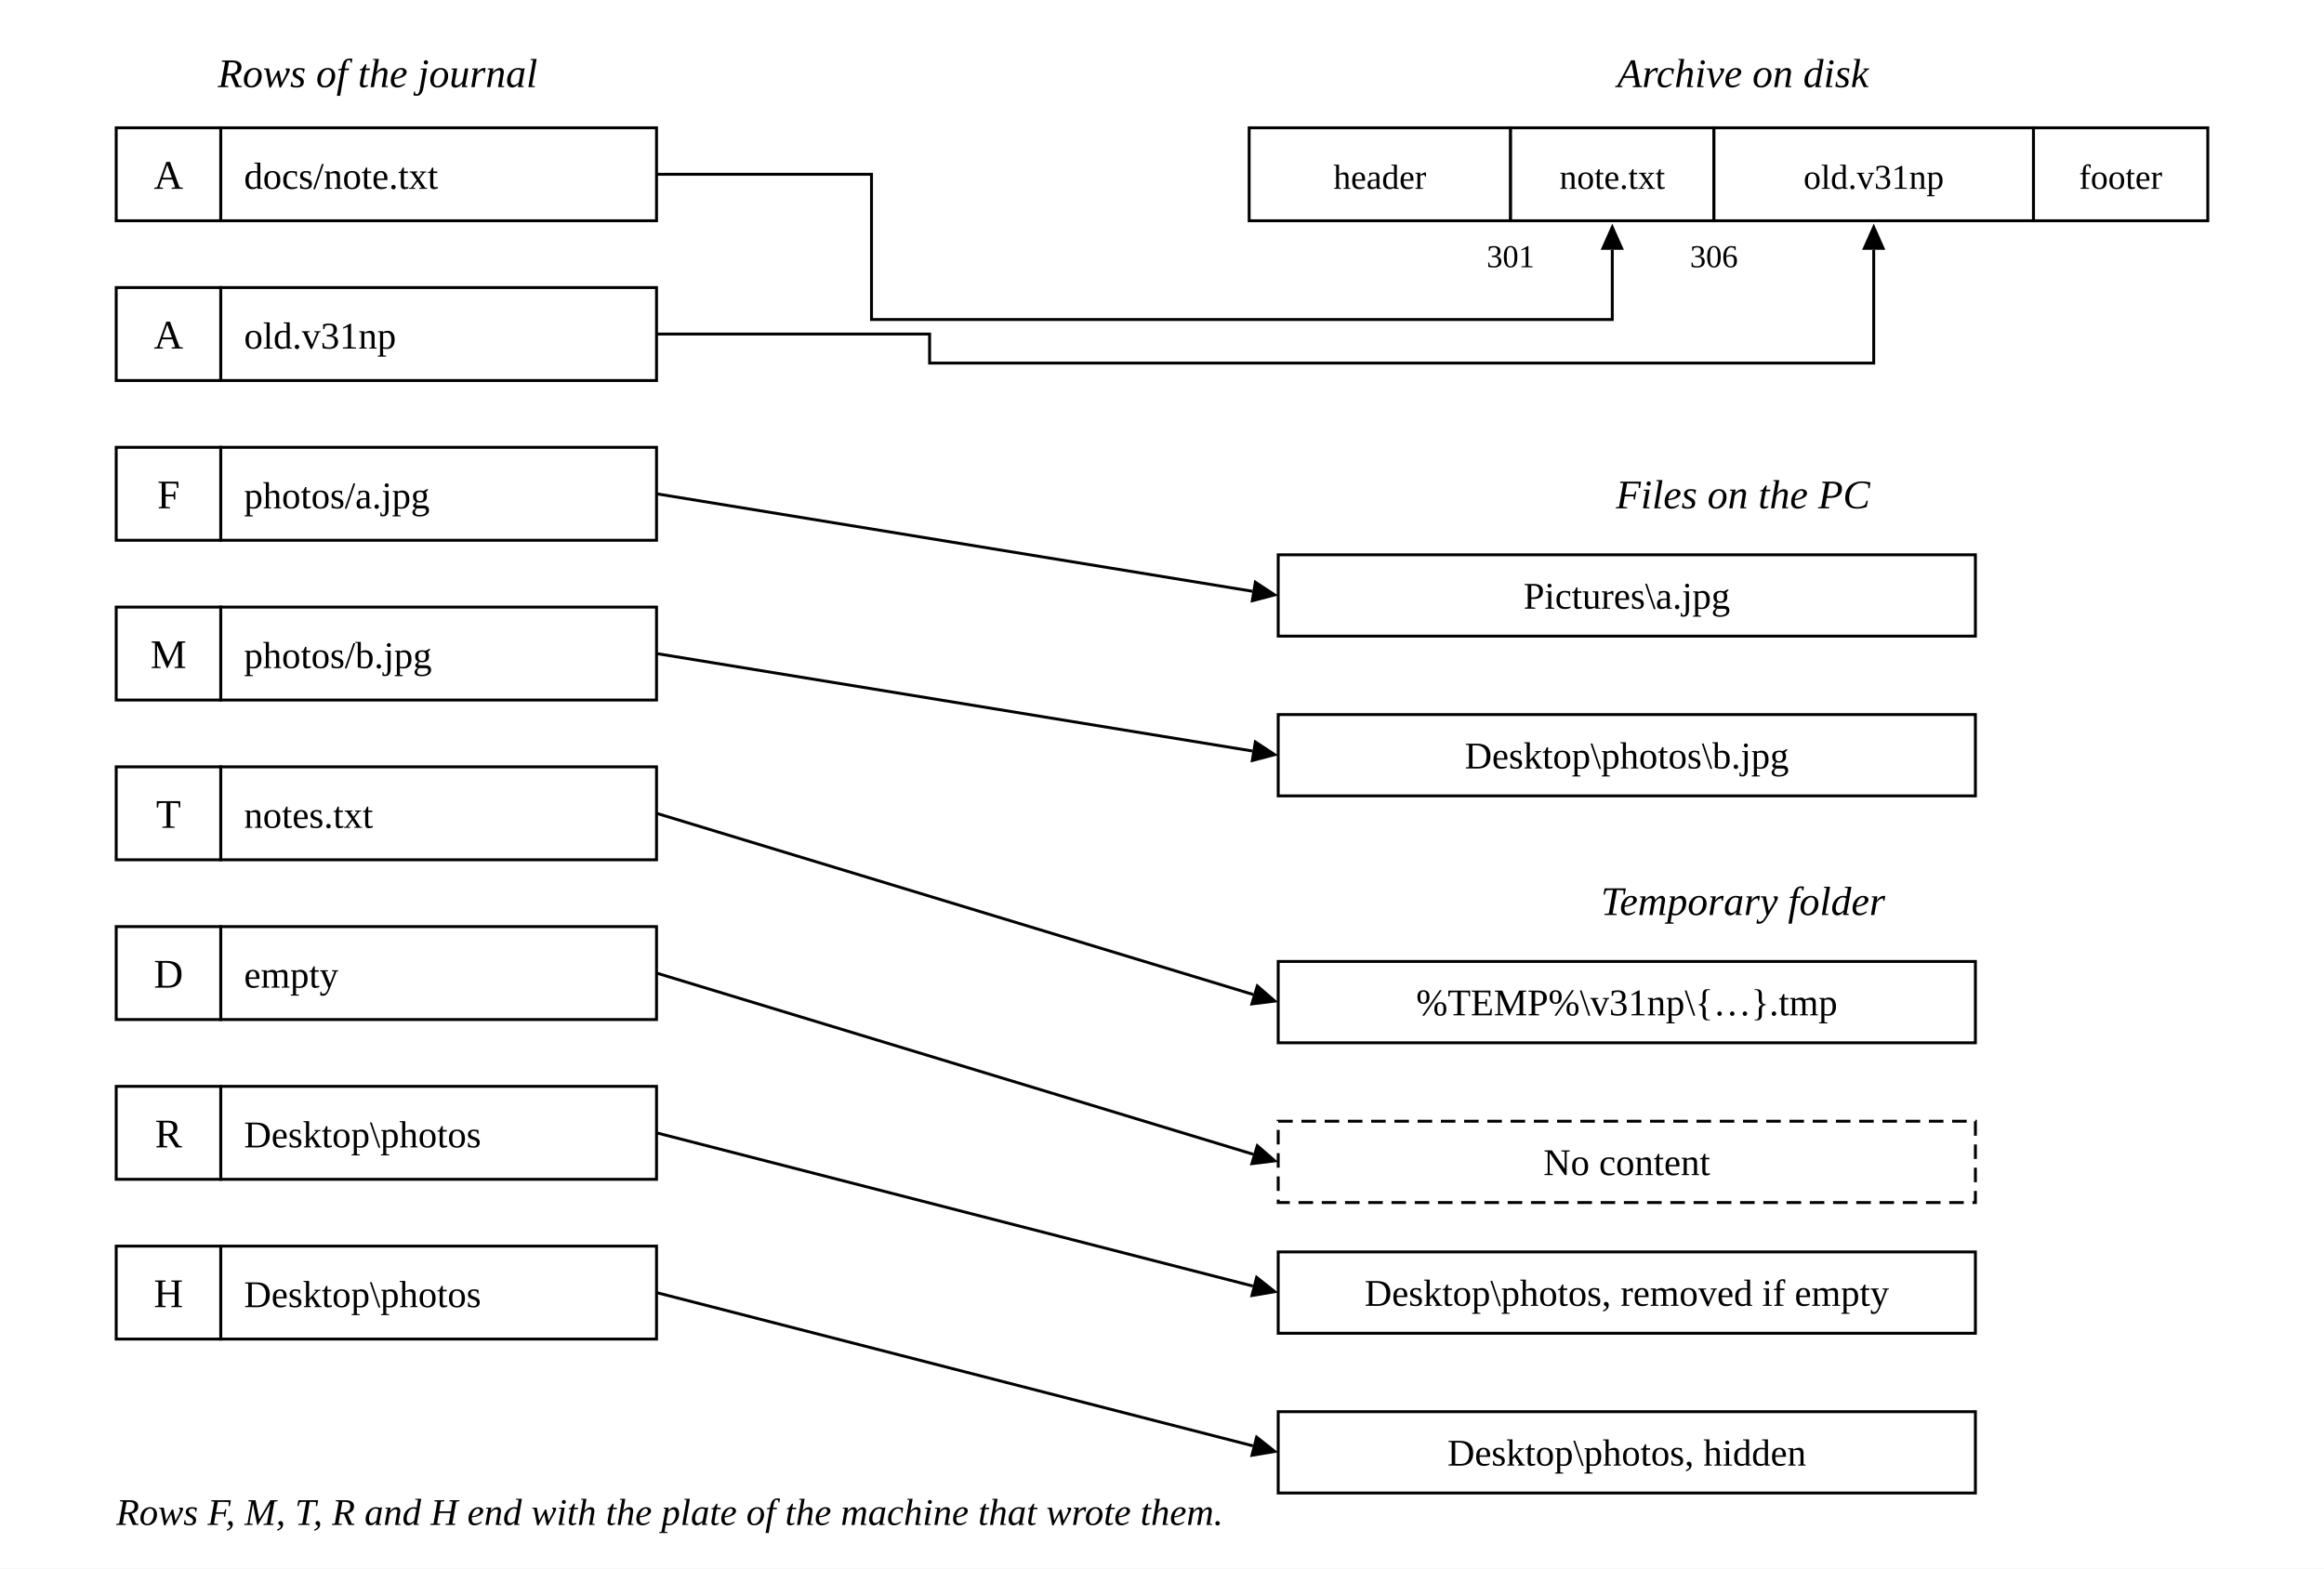
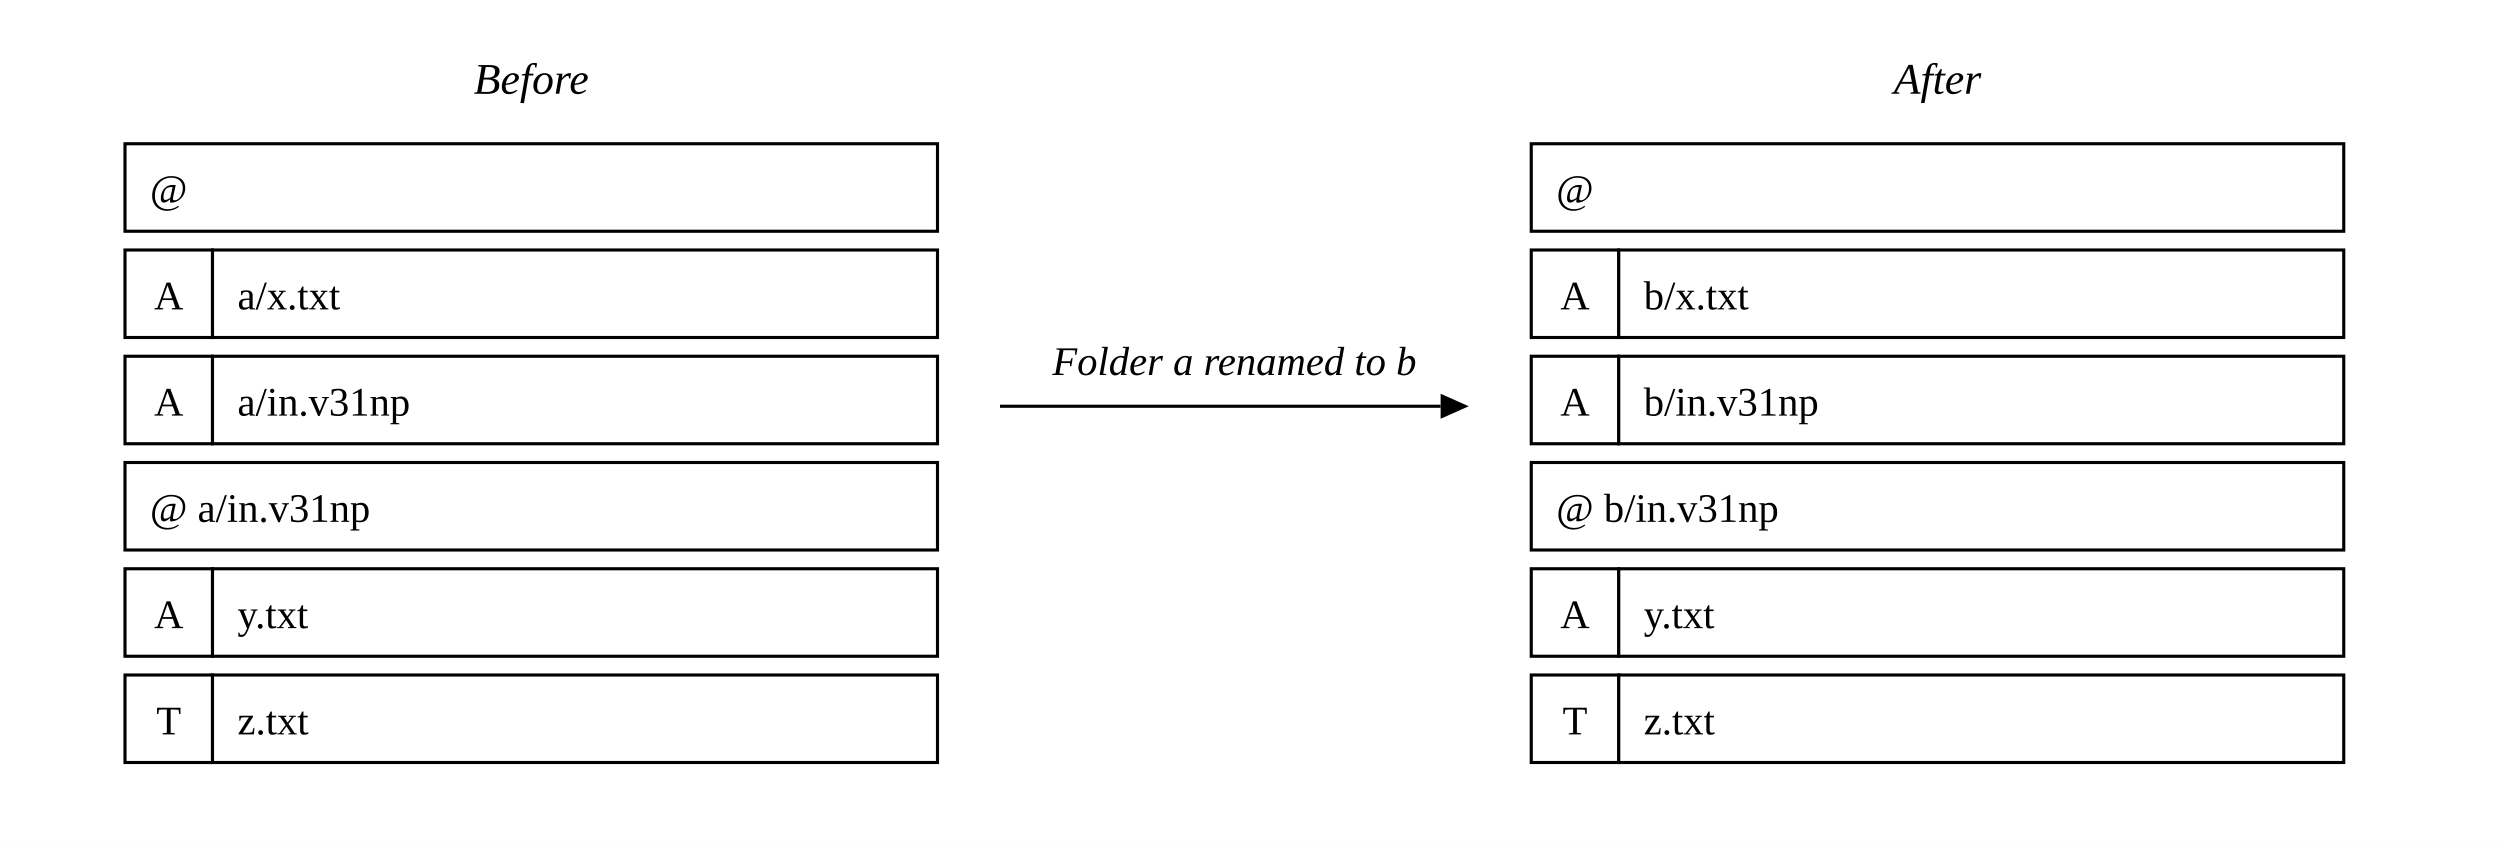
- <svg xmlns="http://www.w3.org/2000/svg" width="800" height="540" viewBox="0 0 800 540">
+ <svg xmlns="http://www.w3.org/2000/svg" width="800" height="270" viewBox="0 0 800 270">
  <rect width="100%" height="100%" fill="#ffffff" />
-   <text x="130" y="30" text-anchor="middle" font-size="14" font-family="Times New Roman, Times, serif" font-style="italic">Rows of the journal</text>
-   <rect x="40" y="44" width="36" height="32" fill="#ffffff" stroke="#000" stroke-width="1" />
-   <text x="58" y="65" text-anchor="middle" font-size="14" font-family="Times New Roman, Times, serif">A</text>
-   <rect x="76" y="44" width="150" height="32" fill="#ffffff" stroke="#000" stroke-width="1" />
-   <text x="84" y="65" text-anchor="start" font-size="13" font-family="Times New Roman, Times, serif">docs/note.txt</text>
-   <rect x="40" y="99" width="36" height="32" fill="#ffffff" stroke="#000" stroke-width="1" />
-   <text x="58" y="120" text-anchor="middle" font-size="14" font-family="Times New Roman, Times, serif">A</text>
-   <rect x="76" y="99" width="150" height="32" fill="#ffffff" stroke="#000" stroke-width="1" />
-   <text x="84" y="120" text-anchor="start" font-size="13" font-family="Times New Roman, Times, serif">old.v31np</text>
-   <rect x="40" y="154" width="36" height="32" fill="#ffffff" stroke="#000" stroke-width="1" />
-   <text x="58" y="175" text-anchor="middle" font-size="14" font-family="Times New Roman, Times, serif">F</text>
-   <rect x="76" y="154" width="150" height="32" fill="#ffffff" stroke="#000" stroke-width="1" />
-   <text x="84" y="175" text-anchor="start" font-size="13" font-family="Times New Roman, Times, serif">photos/a.jpg</text>
-   <rect x="40" y="209" width="36" height="32" fill="#ffffff" stroke="#000" stroke-width="1" />
-   <text x="58" y="230" text-anchor="middle" font-size="14" font-family="Times New Roman, Times, serif">M</text>
-   <rect x="76" y="209" width="150" height="32" fill="#ffffff" stroke="#000" stroke-width="1" />
-   <text x="84" y="230" text-anchor="start" font-size="13" font-family="Times New Roman, Times, serif">photos/b.jpg</text>
-   <rect x="40" y="264" width="36" height="32" fill="#ffffff" stroke="#000" stroke-width="1" />
-   <text x="58" y="285" text-anchor="middle" font-size="14" font-family="Times New Roman, Times, serif">T</text>
-   <rect x="76" y="264" width="150" height="32" fill="#ffffff" stroke="#000" stroke-width="1" />
-   <text x="84" y="285" text-anchor="start" font-size="13" font-family="Times New Roman, Times, serif">notes.txt</text>
-   <rect x="40" y="319" width="36" height="32" fill="#ffffff" stroke="#000" stroke-width="1" />
-   <text x="58" y="340" text-anchor="middle" font-size="14" font-family="Times New Roman, Times, serif">D</text>
-   <rect x="76" y="319" width="150" height="32" fill="#ffffff" stroke="#000" stroke-width="1" />
-   <text x="84" y="340" text-anchor="start" font-size="13" font-family="Times New Roman, Times, serif">empty</text>
-   <rect x="40" y="374" width="36" height="32" fill="#ffffff" stroke="#000" stroke-width="1" />
-   <text x="58" y="395" text-anchor="middle" font-size="14" font-family="Times New Roman, Times, serif">R</text>
-   <rect x="76" y="374" width="150" height="32" fill="#ffffff" stroke="#000" stroke-width="1" />
-   <text x="84" y="395" text-anchor="start" font-size="13" font-family="Times New Roman, Times, serif">Desktop\photos</text>
-   <rect x="40" y="429" width="36" height="32" fill="#ffffff" stroke="#000" stroke-width="1" />
-   <text x="58" y="450" text-anchor="middle" font-size="14" font-family="Times New Roman, Times, serif">H</text>
-   <rect x="76" y="429" width="150" height="32" fill="#ffffff" stroke="#000" stroke-width="1" />
-   <text x="84" y="450" text-anchor="start" font-size="13" font-family="Times New Roman, Times, serif">Desktop\photos</text>
-   <text x="600" y="30" text-anchor="middle" font-size="14" font-family="Times New Roman, Times, serif" font-style="italic">Archive on disk</text>
-   <rect x="430" y="44" width="90" height="32" fill="#ffffff" stroke="#000" stroke-width="1" />
-   <text x="475.0" y="65" text-anchor="middle" font-size="12" font-family="Times New Roman, Times, serif">header</text>
-   <rect x="520" y="44" width="70" height="32" fill="#ffffff" stroke="#000" stroke-width="1" />
-   <text x="555.0" y="65" text-anchor="middle" font-size="12" font-family="Times New Roman, Times, serif">note.txt</text>
-   <rect x="590" y="44" width="110" height="32" fill="#ffffff" stroke="#000" stroke-width="1" />
-   <text x="645.0" y="65" text-anchor="middle" font-size="12" font-family="Times New Roman, Times, serif">old.v31np</text>
-   <rect x="700" y="44" width="60" height="32" fill="#ffffff" stroke="#000" stroke-width="1" />
-   <text x="730.0" y="65" text-anchor="middle" font-size="12" font-family="Times New Roman, Times, serif">footer</text>
-   <text x="520" y="92" text-anchor="middle" font-size="11" font-family="Times New Roman, Times, serif">301</text>
-   <text x="590" y="92" text-anchor="middle" font-size="11" font-family="Times New Roman, Times, serif">306</text>
-   <path d="M226 60 L300 60 L300 110 L555 110 L555.0 86.0" fill="none" stroke="#000" stroke-width="1" />
-   <path d="M555 77 L559.0 86.0 L551.0 86.0 Z" fill="#000" />
-   <path d="M226 115 L320 115 L320 125 L645 125 L645.0 86.0" fill="none" stroke="#000" stroke-width="1" />
-   <path d="M645 77 L649.0 86.0 L641.0 86.0 Z" fill="#000" />
-   <text x="600" y="175" text-anchor="middle" font-size="14" font-family="Times New Roman, Times, serif" font-style="italic">Files on the PC</text>
-   <rect x="440.0" y="191.0" width="240" height="28" fill="#ffffff" stroke="#000" stroke-width="1" />
-   <text x="560" y="209.55" text-anchor="middle" font-size="13" font-family="Times New Roman, Times, serif">Pictures\a.jpg</text>
-   <rect x="440.0" y="246.0" width="240" height="28" fill="#ffffff" stroke="#000" stroke-width="1" />
-   <text x="560" y="264.55" text-anchor="middle" font-size="13" font-family="Times New Roman, Times, serif">Desktop\photos\b.jpg</text>
-   <path d="M226 170 L431.12 203.55" fill="none" stroke="#000" stroke-width="1" />
-   <path d="M440 205 L430.47 207.49 L431.76 199.6 Z" fill="#000" />
-   <path d="M226 225 L431.12 258.55" fill="none" stroke="#000" stroke-width="1" />
-   <path d="M440 260 L430.47 262.49 L431.76 254.6 Z" fill="#000" />
-   <text x="600" y="315" text-anchor="middle" font-size="14" font-family="Times New Roman, Times, serif" font-style="italic">Temporary folder</text>
-   <rect x="440.0" y="331.0" width="240" height="28" fill="#ffffff" stroke="#000" stroke-width="1" />
-   <text x="560" y="349.55" text-anchor="middle" font-size="13" font-family="Times New Roman, Times, serif">%TEMP%\v31np\{…}.tmp</text>
-   <path d="M226 280 L431.39 342.38" fill="none" stroke="#000" stroke-width="1" />
-   <path d="M440 345 L430.23 346.21 L432.55 338.56 Z" fill="#000" />
-   <rect x="440.0" y="386.0" width="240" height="28" fill="#ffffff" stroke="#000" stroke-width="1" stroke-dasharray="5 3" />
-   <text x="560" y="404.55" text-anchor="middle" font-size="13" font-family="Times New Roman, Times, serif">No content</text>
-   <path d="M226 335 L431.39 397.38" fill="none" stroke="#000" stroke-width="1" />
-   <path d="M440 400 L430.23 401.21 L432.55 393.56 Z" fill="#000" />
-   <rect x="440.0" y="431.0" width="240" height="28" fill="#ffffff" stroke="#000" stroke-width="1" />
-   <text x="560" y="449.55" text-anchor="middle" font-size="13" font-family="Times New Roman, Times, serif">Desktop\photos, removed if empty</text>
-   <path d="M226 390 L431.28 442.76" fill="none" stroke="#000" stroke-width="1" />
-   <path d="M440 445 L430.29 446.63 L432.28 438.89 Z" fill="#000" />
-   <rect x="440.0" y="486.0" width="240" height="28" fill="#ffffff" stroke="#000" stroke-width="1" />
-   <text x="560" y="504.55" text-anchor="middle" font-size="13" font-family="Times New Roman, Times, serif">Desktop\photos, hidden</text>
-   <path d="M226 445 L431.28 497.76" fill="none" stroke="#000" stroke-width="1" />
-   <path d="M440 500 L430.29 501.63 L432.28 493.89 Z" fill="#000" />
-   <text x="40" y="525" text-anchor="start" font-size="13" font-family="Times New Roman, Times, serif" font-style="italic">Rows F, M, T, R and H end with the plate of the machine that wrote them.</text>
+   <text x="170.0" y="30" text-anchor="middle" font-size="14" font-family="Times New Roman, Times, serif" font-style="italic">Before</text>
+   <rect x="40" y="46" width="260" height="28" fill="#ffffff" stroke="#000" stroke-width="1" />
+   <text x="48" y="65" text-anchor="start" font-size="13" font-family="Times New Roman, Times, serif">@</text>
+   <rect x="40" y="80" width="28" height="28" fill="#ffffff" stroke="#000" stroke-width="1" />
+   <text x="54" y="99" text-anchor="middle" font-size="13" font-family="Times New Roman, Times, serif">A</text>
+   <rect x="68" y="80" width="232" height="28" fill="#ffffff" stroke="#000" stroke-width="1" />
+   <text x="76" y="99" text-anchor="start" font-size="13" font-family="Times New Roman, Times, serif">a/x.txt</text>
+   <rect x="40" y="114" width="28" height="28" fill="#ffffff" stroke="#000" stroke-width="1" />
+   <text x="54" y="133" text-anchor="middle" font-size="13" font-family="Times New Roman, Times, serif">A</text>
+   <rect x="68" y="114" width="232" height="28" fill="#ffffff" stroke="#000" stroke-width="1" />
+   <text x="76" y="133" text-anchor="start" font-size="13" font-family="Times New Roman, Times, serif">a/in.v31np</text>
+   <rect x="40" y="148" width="260" height="28" fill="#ffffff" stroke="#000" stroke-width="1" />
+   <text x="48" y="167" text-anchor="start" font-size="13" font-family="Times New Roman, Times, serif">@ a/in.v31np</text>
+   <rect x="40" y="182" width="28" height="28" fill="#ffffff" stroke="#000" stroke-width="1" />
+   <text x="54" y="201" text-anchor="middle" font-size="13" font-family="Times New Roman, Times, serif">A</text>
+   <rect x="68" y="182" width="232" height="28" fill="#ffffff" stroke="#000" stroke-width="1" />
+   <text x="76" y="201" text-anchor="start" font-size="13" font-family="Times New Roman, Times, serif">y.txt</text>
+   <rect x="40" y="216" width="28" height="28" fill="#ffffff" stroke="#000" stroke-width="1" />
+   <text x="54" y="235" text-anchor="middle" font-size="13" font-family="Times New Roman, Times, serif">T</text>
+   <rect x="68" y="216" width="232" height="28" fill="#ffffff" stroke="#000" stroke-width="1" />
+   <text x="76" y="235" text-anchor="start" font-size="13" font-family="Times New Roman, Times, serif">z.txt</text>
+   <path d="M320 130 L461.0 130.0" fill="none" stroke="#000" stroke-width="1" />
+   <path d="M470 130 L461.0 134.0 L461.0 126.0 Z" fill="#000" />
+   <text x="395" y="120" text-anchor="middle" font-size="13" font-family="Times New Roman, Times, serif" font-style="italic">Folder a renamed to b</text>
+   <text x="620.0" y="30" text-anchor="middle" font-size="14" font-family="Times New Roman, Times, serif" font-style="italic">After</text>
+   <rect x="490" y="46" width="260" height="28" fill="#ffffff" stroke="#000" stroke-width="1" />
+   <text x="498" y="65" text-anchor="start" font-size="13" font-family="Times New Roman, Times, serif">@</text>
+   <rect x="490" y="80" width="28" height="28" fill="#ffffff" stroke="#000" stroke-width="1" />
+   <text x="504" y="99" text-anchor="middle" font-size="13" font-family="Times New Roman, Times, serif">A</text>
+   <rect x="518" y="80" width="232" height="28" fill="#ffffff" stroke="#000" stroke-width="1" />
+   <text x="526" y="99" text-anchor="start" font-size="13" font-family="Times New Roman, Times, serif">b/x.txt</text>
+   <rect x="490" y="114" width="28" height="28" fill="#ffffff" stroke="#000" stroke-width="1" />
+   <text x="504" y="133" text-anchor="middle" font-size="13" font-family="Times New Roman, Times, serif">A</text>
+   <rect x="518" y="114" width="232" height="28" fill="#ffffff" stroke="#000" stroke-width="1" />
+   <text x="526" y="133" text-anchor="start" font-size="13" font-family="Times New Roman, Times, serif">b/in.v31np</text>
+   <rect x="490" y="148" width="260" height="28" fill="#ffffff" stroke="#000" stroke-width="1" />
+   <text x="498" y="167" text-anchor="start" font-size="13" font-family="Times New Roman, Times, serif">@ b/in.v31np</text>
+   <rect x="490" y="182" width="28" height="28" fill="#ffffff" stroke="#000" stroke-width="1" />
+   <text x="504" y="201" text-anchor="middle" font-size="13" font-family="Times New Roman, Times, serif">A</text>
+   <rect x="518" y="182" width="232" height="28" fill="#ffffff" stroke="#000" stroke-width="1" />
+   <text x="526" y="201" text-anchor="start" font-size="13" font-family="Times New Roman, Times, serif">y.txt</text>
+   <rect x="490" y="216" width="28" height="28" fill="#ffffff" stroke="#000" stroke-width="1" />
+   <text x="504" y="235" text-anchor="middle" font-size="13" font-family="Times New Roman, Times, serif">T</text>
+   <rect x="518" y="216" width="232" height="28" fill="#ffffff" stroke="#000" stroke-width="1" />
+   <text x="526" y="235" text-anchor="start" font-size="13" font-family="Times New Roman, Times, serif">z.txt</text>
</svg>
